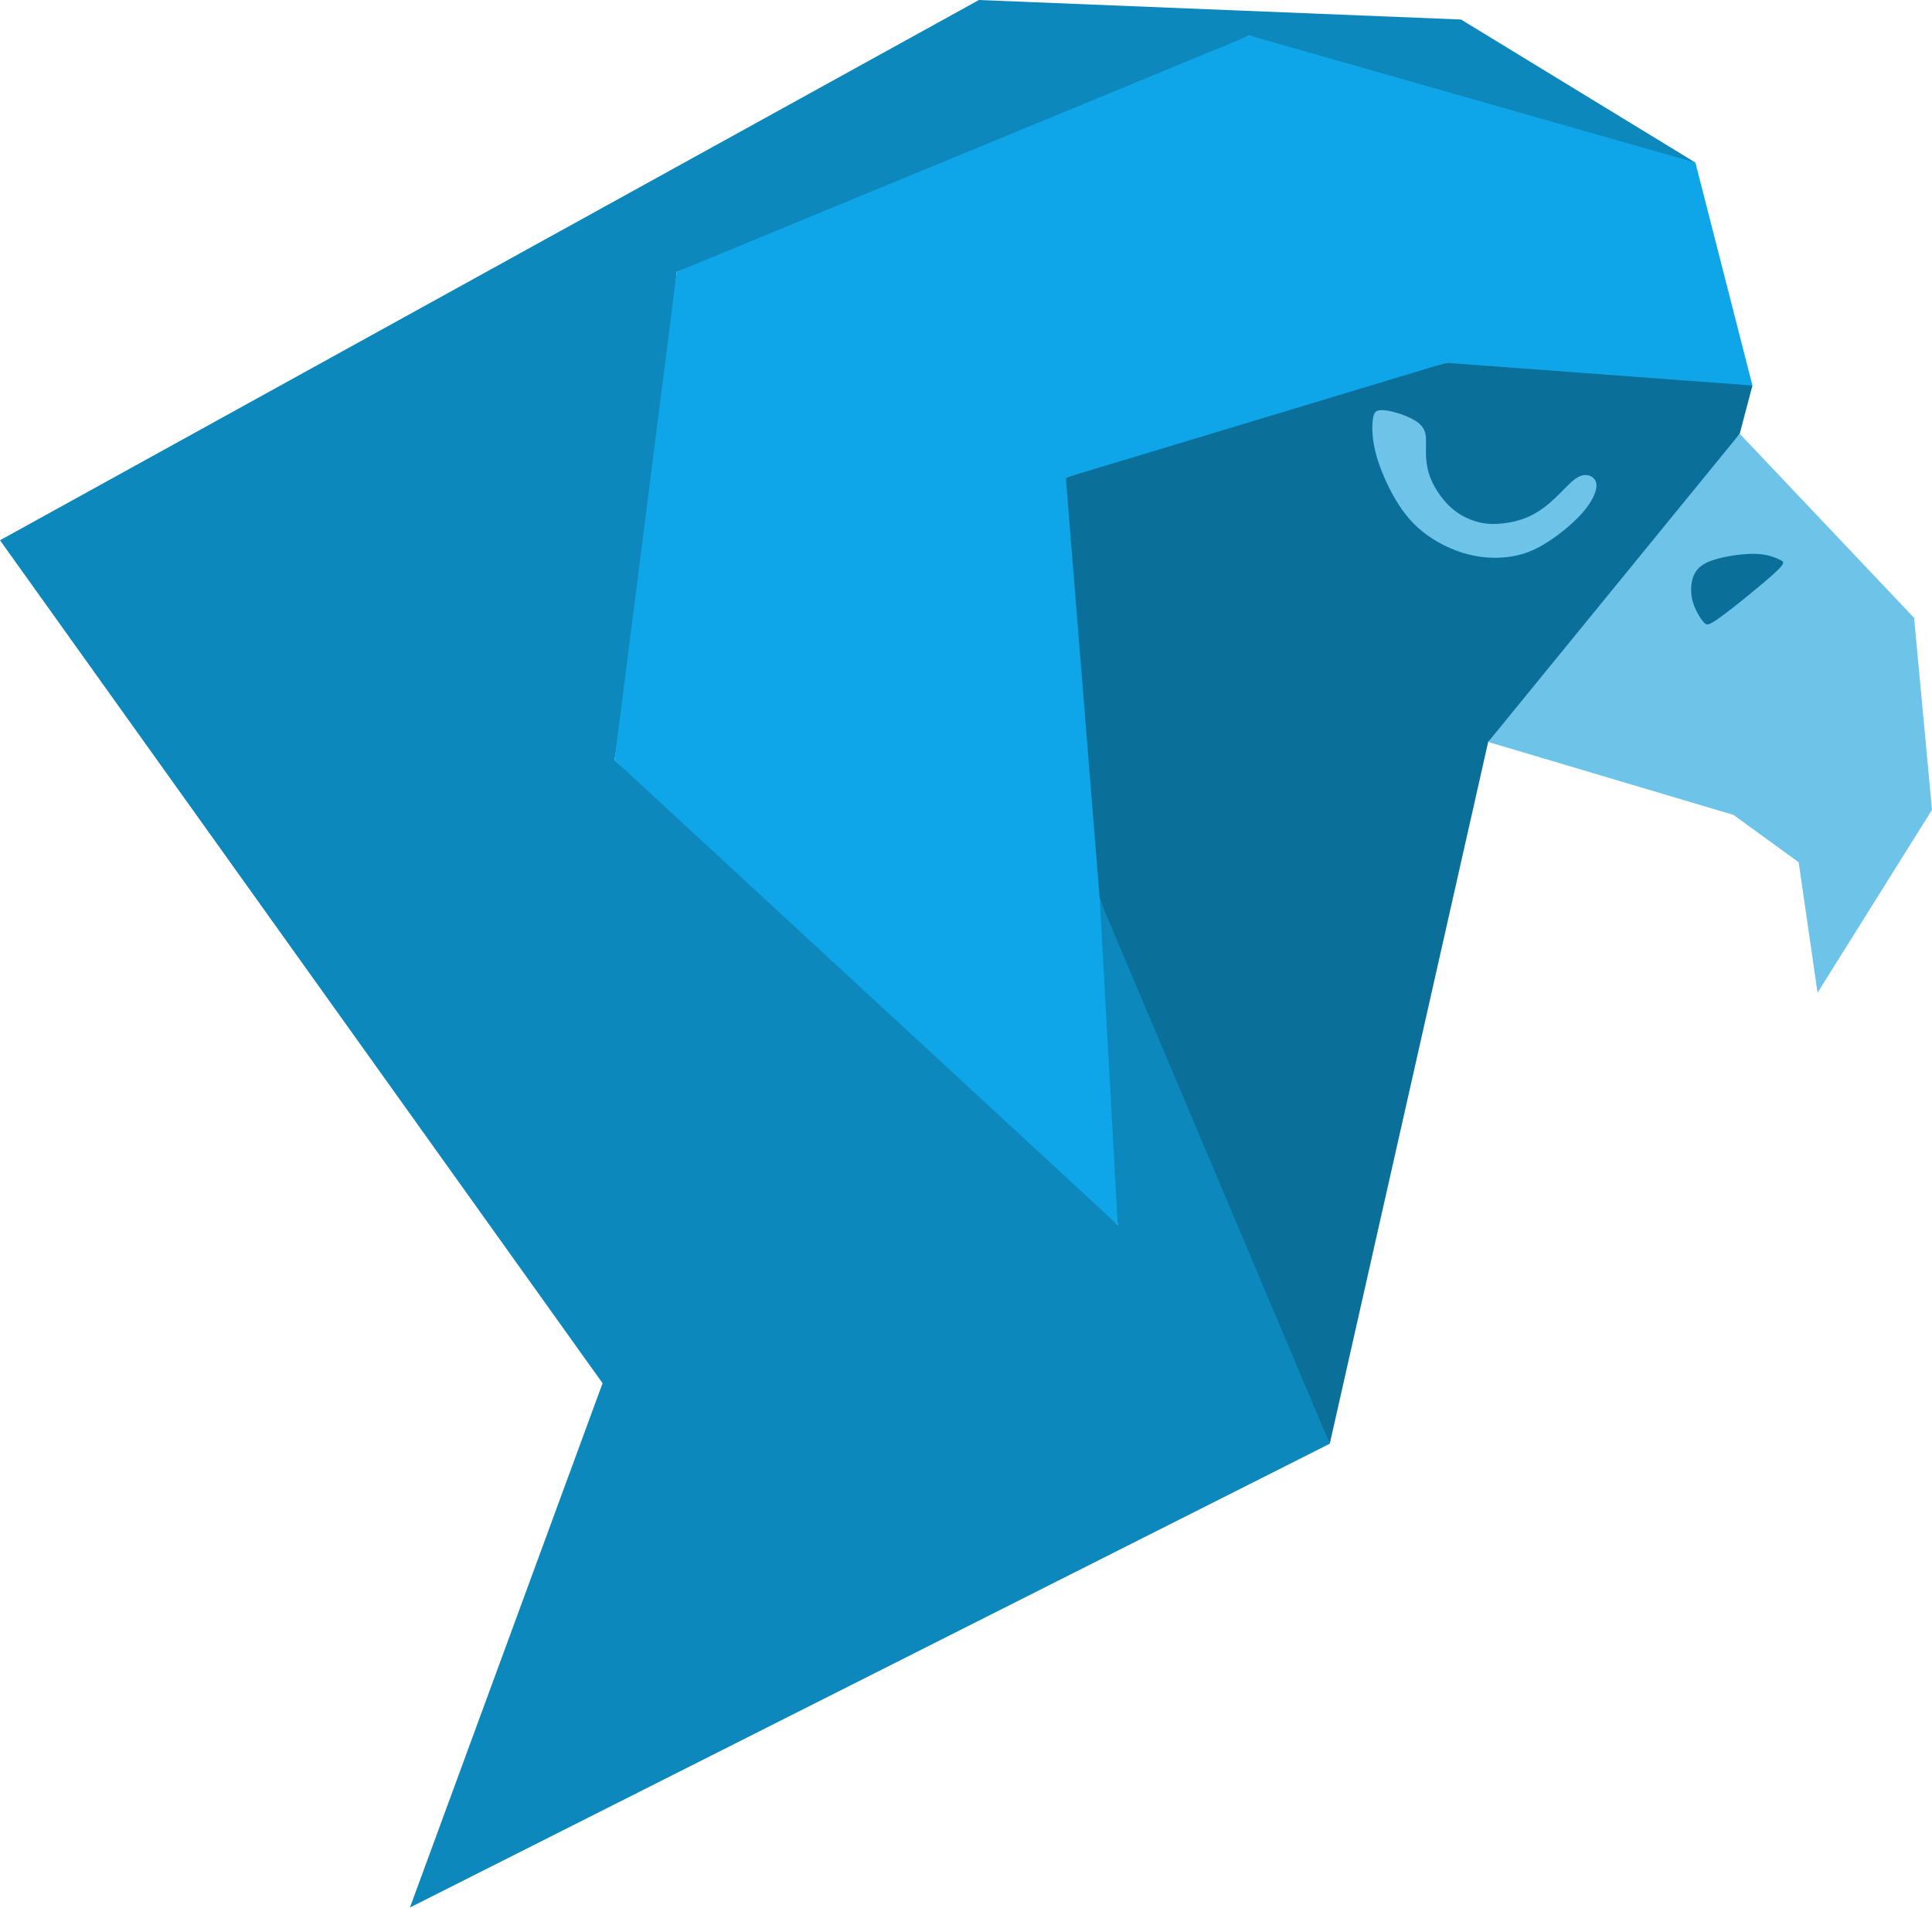
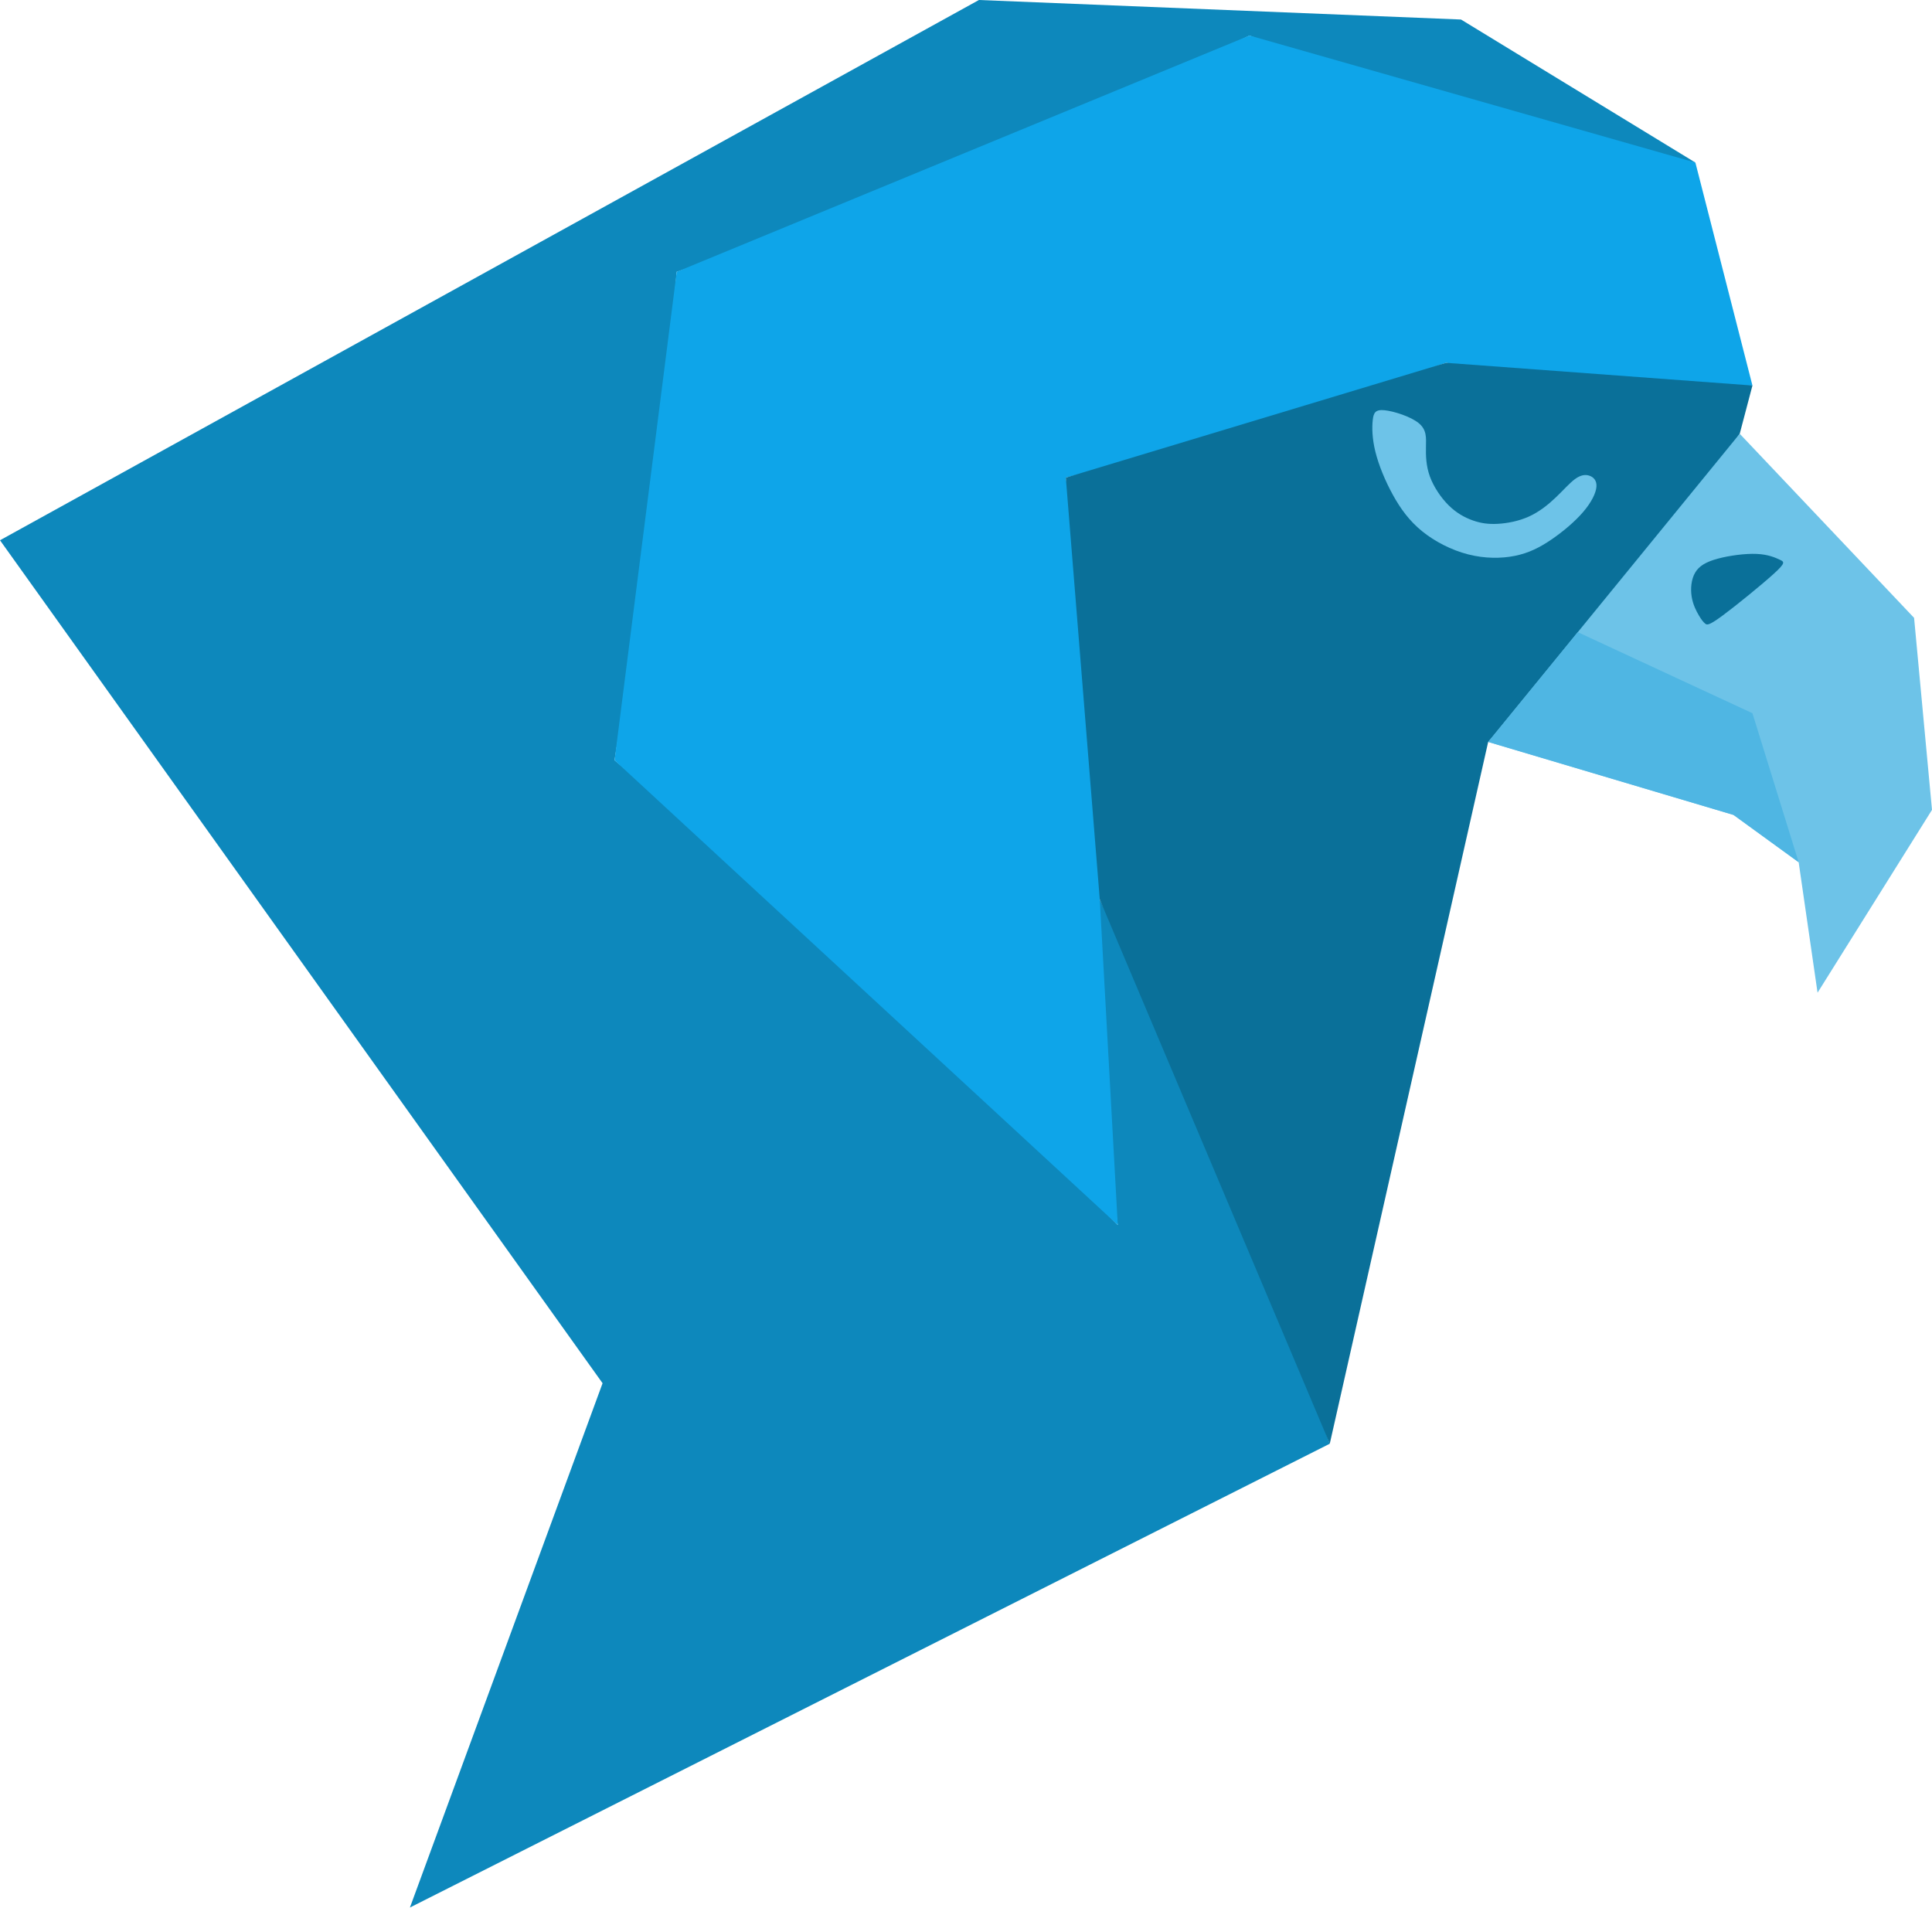
<svg version="1.1" id="svg1" width="510.466" height="504.012" viewBox="0 0 510.466 504.012">
  <defs id="defs1" />
  <g id="layer2" transform="matrix(1.155504,0,0,1.155504,-280.7876,27.73211)" clip-path="none">
    <path style="fill:#0d88bc;fill-opacity:1" d="M 243,99.539 466.84,-24 577.075,-19.536 630.667,13.175 575.089,2.439 528.709,-15.875 l -62.197,30.424 -68.777,23.61 -4.506,49.657 -9.705,62.029 61.271,51.471 53.795,54.794 -5.409,-40.266 1.293,-34.165 28.459,58.53 24.132,65.919 -210.332,106.054 44.051,-119.887 z" id="path1" />
    <path style="fill:#0ea5e9;fill-opacity:1" d="m 630.667,13.175 13.043,50.977 -35.502,0.931 -34.557,-6.123 -43.078,14.956 -43.863,11.297 7.108,45.095 0.656,51.37 1.848,33.421 2.268,41.01 -115.066,-106.265 14.211,-111.686 65.447,-27.001 65.527,-27.034 z" id="path2" />
    <path style="display:inline;fill:#0a7099;fill-opacity:1" d="m 643.71,64.153 -2.906,11.031 -24.079,35.087 -33.441,35.384 -36.219,160.475 -27.267,-64.525 -25.324,-59.925 -7.764,-96.465 41.055,-12.397 45.885,-13.856 z" id="path3" />
    <path style="fill:#6dc3e8;fill-opacity:1" d="m 559.607,69.808 c 2.12,0.218 5.952,1.437 7.796,2.947 1.844,1.51 1.699,3.31 1.655,5.372 -0.044,2.062 0.015,4.384 0.886,6.795 0.871,2.41 2.555,4.907 4.341,6.664 1.786,1.757 3.673,2.773 5.473,3.412 1.8,0.639 3.513,0.9 5.691,0.784 2.178,-0.116 4.82,-0.61 7.157,-1.67 2.337,-1.06 4.37,-2.686 6.112,-4.341 1.742,-1.655 3.194,-3.339 4.457,-4.254 1.263,-0.915 2.337,-1.06 3.267,-0.74 0.929,0.319 1.713,1.103 1.597,2.541 -0.116,1.437 -1.132,3.528 -3.02,5.735 -1.887,2.207 -4.646,4.53 -7.288,6.33 -2.642,1.8 -5.168,3.078 -8.319,3.717 -3.15,0.639 -6.925,0.639 -10.714,-0.334 -3.789,-0.973 -7.593,-2.918 -10.511,-5.285 -2.918,-2.366 -4.951,-5.154 -6.707,-8.348 -1.757,-3.194 -3.238,-6.794 -3.992,-9.858 -0.755,-3.063 -0.784,-5.589 -0.595,-7.245 0.189,-1.655 0.595,-2.439 2.715,-2.221 z" id="path5" />
    <path style="fill:#6dc3e8;fill-opacity:1" d="m 565.298,65.409 c -1.132,4.239 -2.265,8.479 -3.397,12.718" id="path6" />
-     <path style="display:inline;fill:#6dc3e8;fill-opacity:1" d="m 640.803,75.184 39.871,42.099 4.094,43.903 -26.168,41.811 -4.32,-29.833 -14.897,-10.82 -56.099,-16.689 30.503,-37.371 z" id="path7" />
+     <path style="display:inline;fill:#6dc3e8;fill-opacity:1" d="m 640.803,75.184 39.871,42.099 4.094,43.903 -26.168,41.811 -4.32,-29.833 -14.897,-10.82 -56.099,-16.689 20.488,-25.101 10.015,-12.27 z" id="path7" />
    <path style="fill:#0a7099;fill-opacity:1" d="m 636.878,116.763 c 3.141,-2.32 9.013,-7.104 11.754,-9.599 2.741,-2.495 2.351,-2.7 1.345,-3.172 -1.006,-0.472 -2.628,-1.211 -5.277,-1.331 -2.649,-0.119 -6.324,0.381 -8.962,1.099 -2.638,0.719 -4.24,1.656 -5.133,3.192 -0.893,1.536 -1.078,3.671 -0.79,5.478 0.287,1.807 1.047,3.285 1.643,4.291 0.595,1.006 1.027,1.54 1.448,1.879 0.421,0.339 0.832,0.482 3.973,-1.838 z" id="path8" />
+     <path style="fill:#4fb6e3;fill-opacity:1;stroke-width:0.865" d="m 603.772,120.553 39.938,18.537 10.571,34.073 c -4.966,-3.607 -9.932,-7.213 -14.897,-10.82 -18.7,-5.563 -37.4,-11.126 -56.099,-16.689" id="path14" />
  </g>
</svg>
